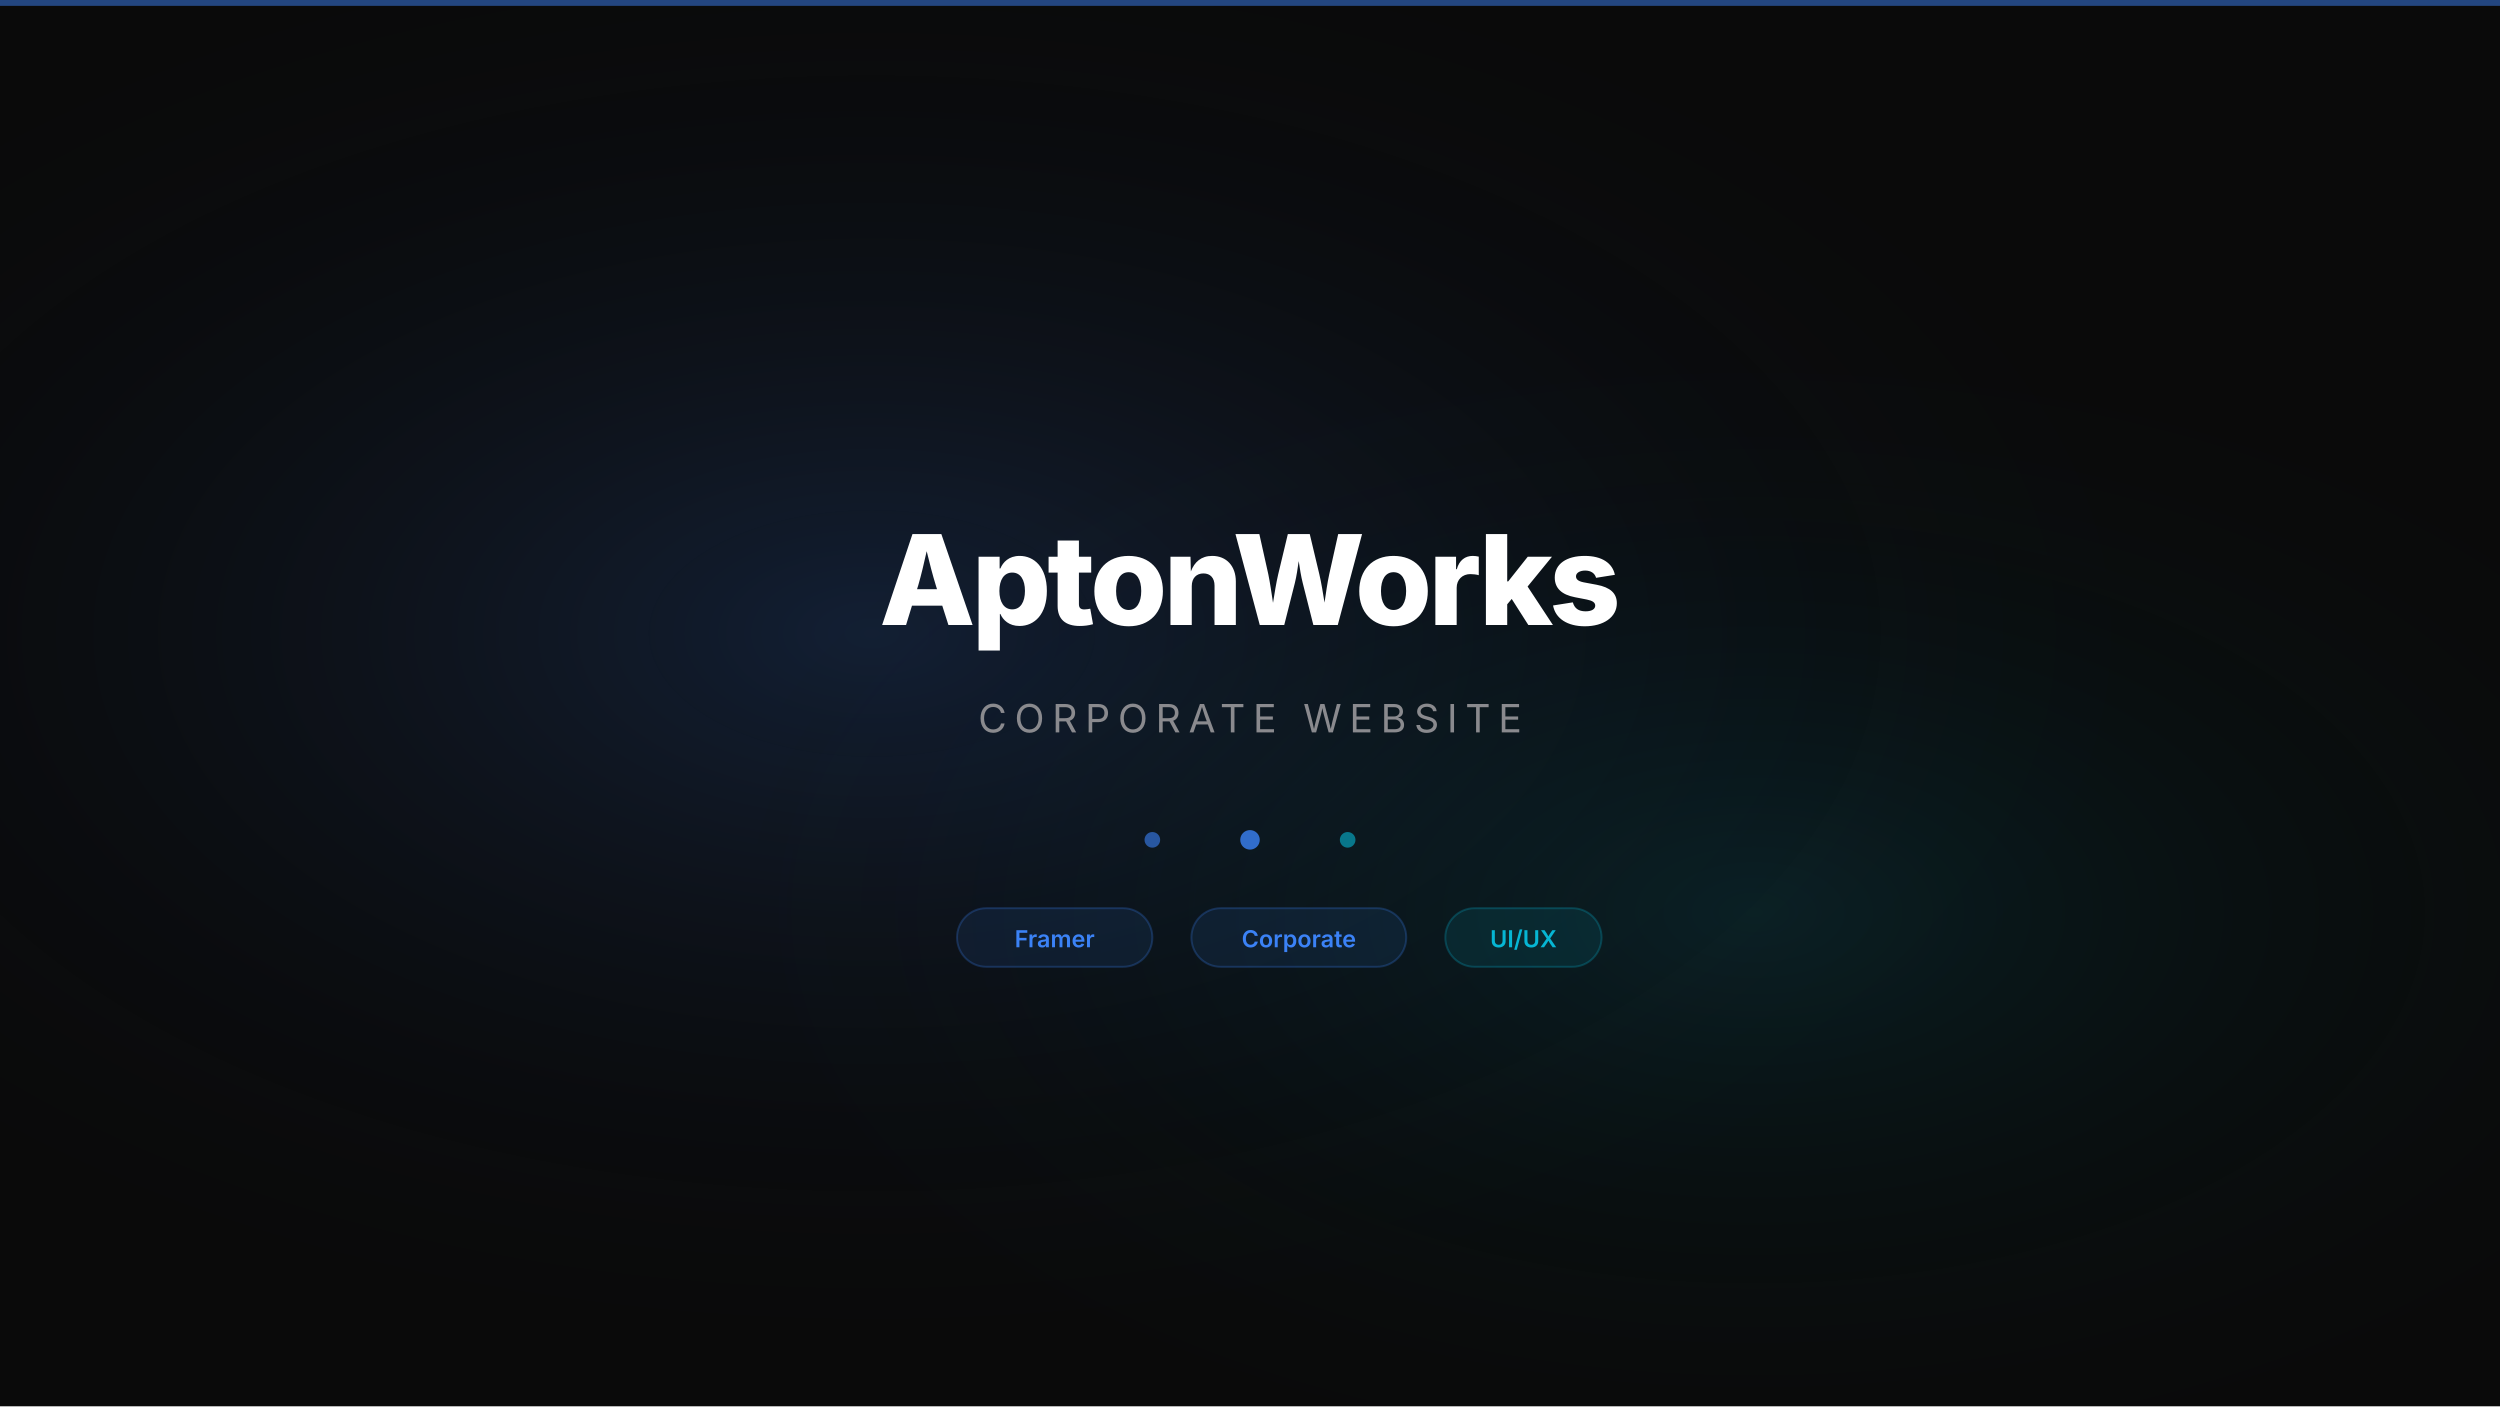
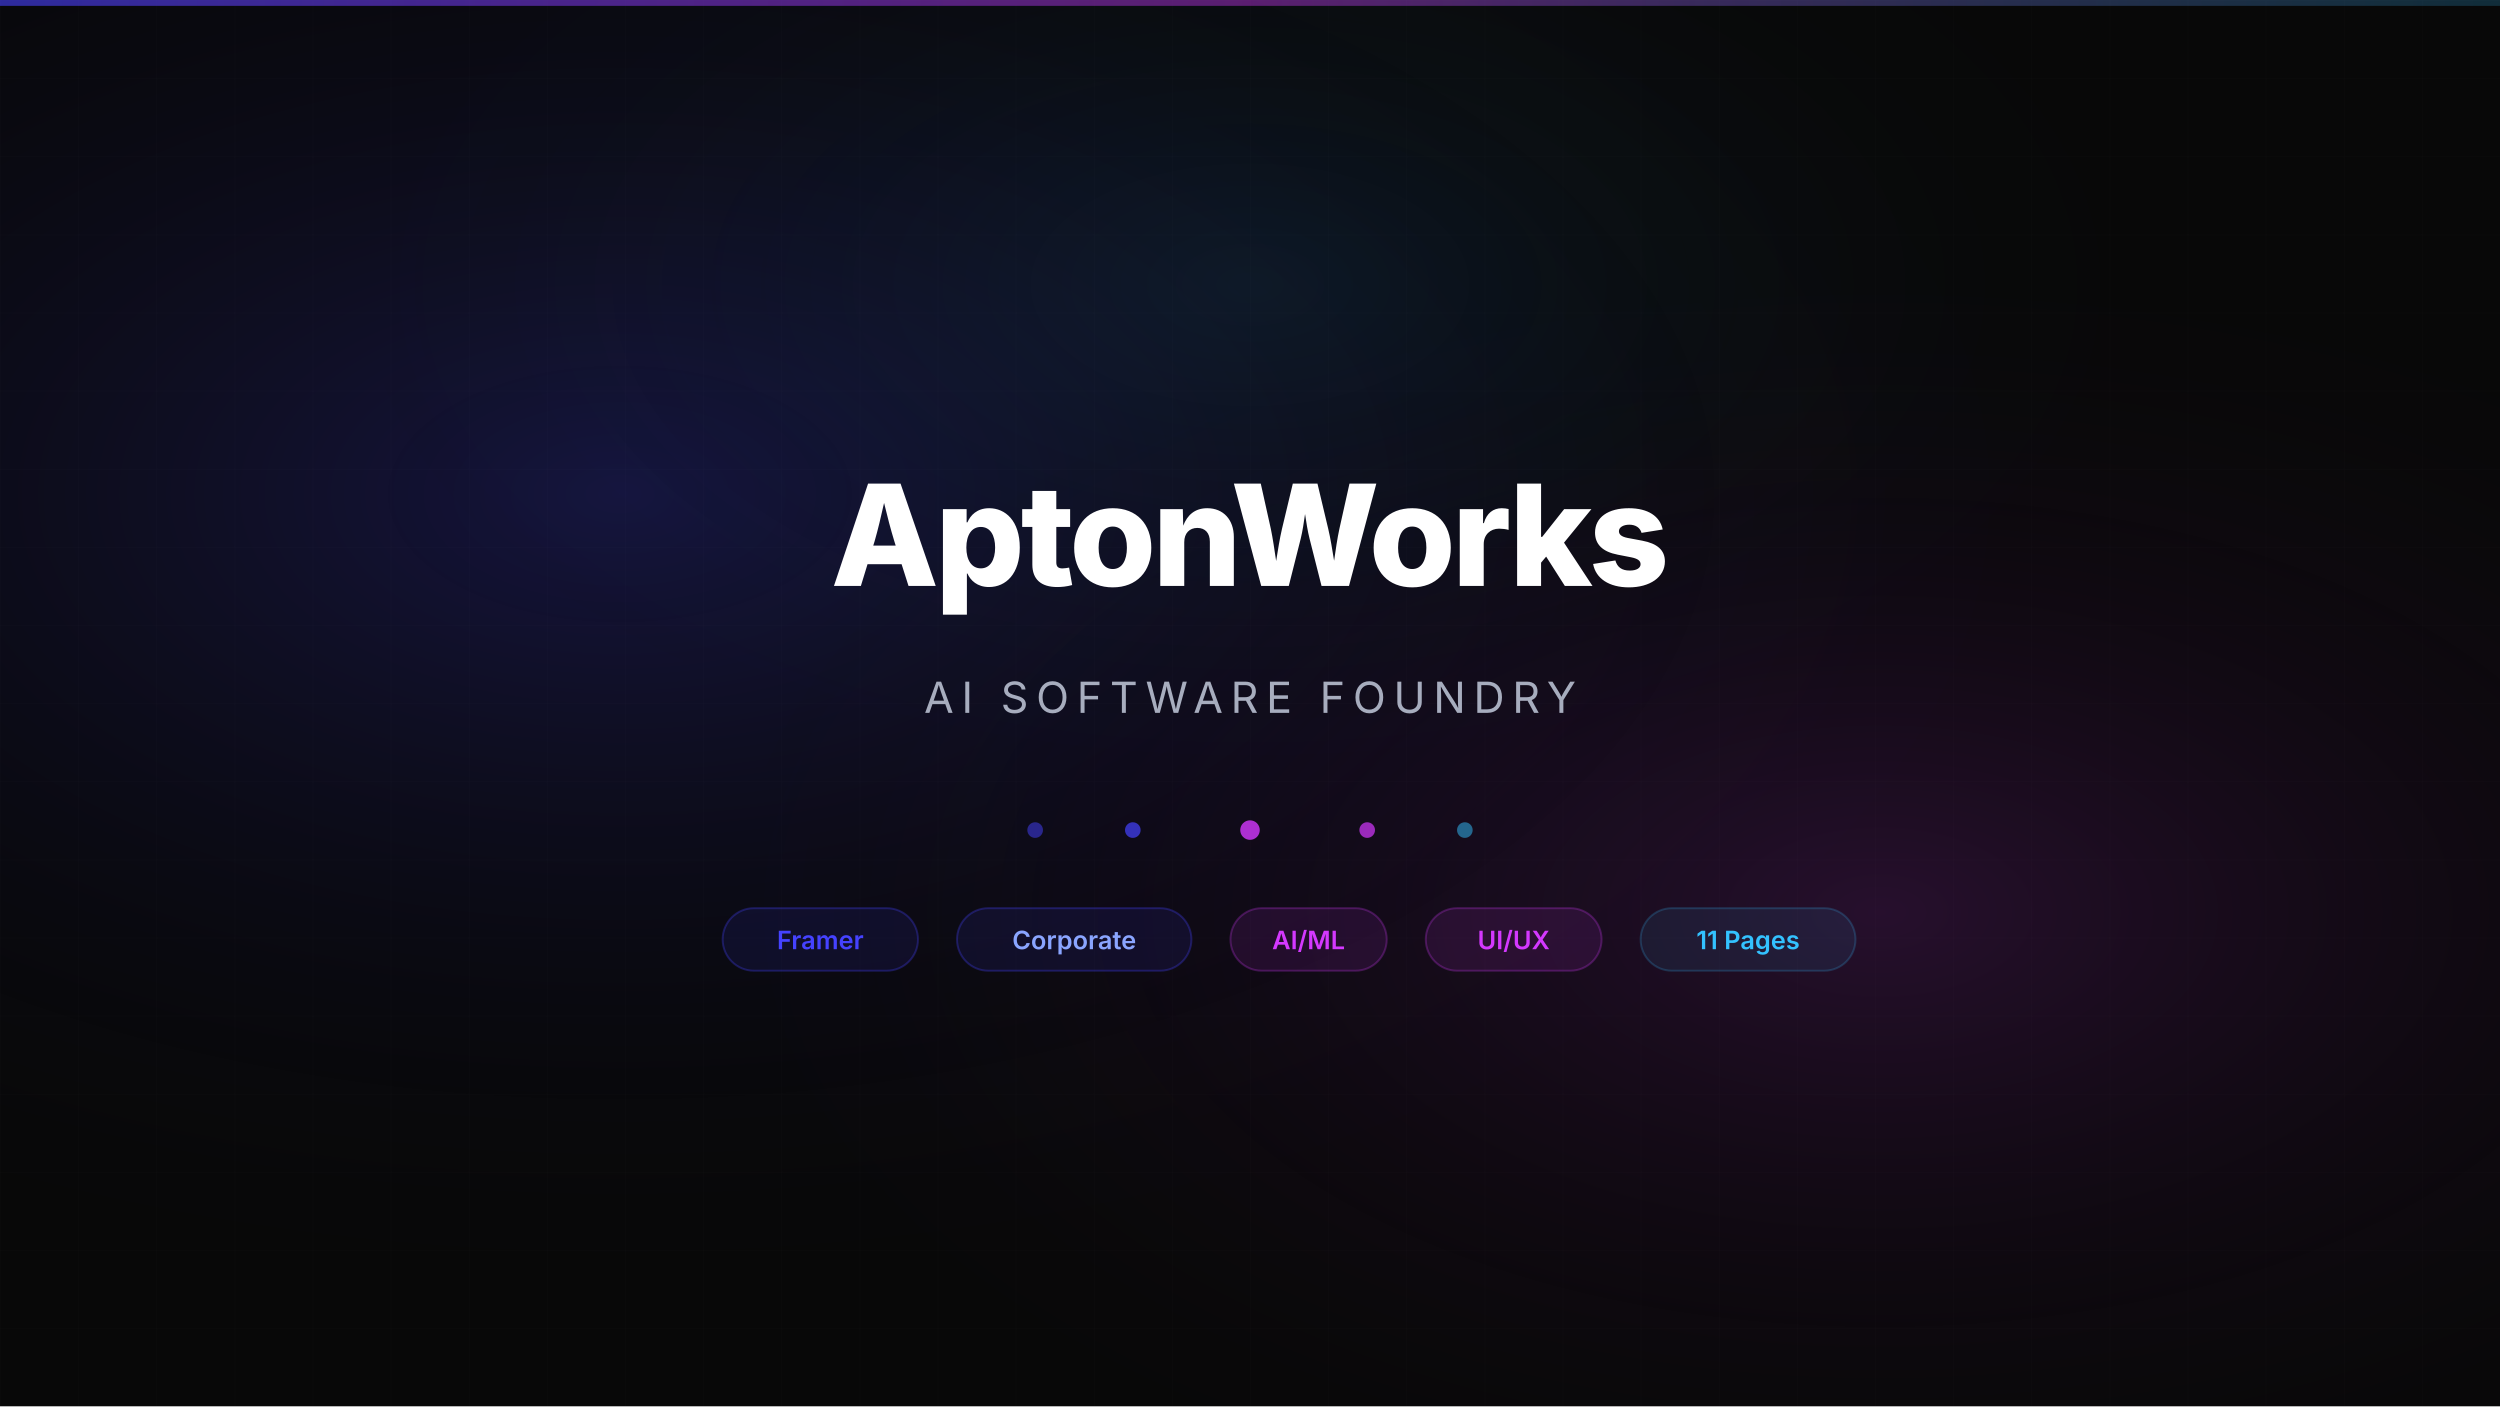
<svg xmlns="http://www.w3.org/2000/svg" viewBox="0 0 1280 720" width="1280" height="720">
  <defs>
-     <radialGradient id="a1" cx="35%" cy="45%" r="55%">
-       <stop offset="0%" stop-color="#3b82f6" stop-opacity="0.18" />
+     <radialGradient id="aw1" cx="25%" cy="35%" r="60%">
+       <stop offset="0%" stop-color="#4542ff" stop-opacity="0.22" />
      <stop offset="100%" stop-color="transparent" stop-opacity="0" />
    </radialGradient>
-     <radialGradient id="a2" cx="70%" cy="65%" r="45%">
-       <stop offset="0%" stop-color="#06b6d4" stop-opacity="0.12" />
+     <radialGradient id="aw2" cx="75%" cy="65%" r="50%">
+       <stop offset="0%" stop-color="#d438ff" stop-opacity="0.15" />
      <stop offset="100%" stop-color="transparent" stop-opacity="0" />
    </radialGradient>
+     <radialGradient id="aw3" cx="50%" cy="20%" r="40%">
+       <stop offset="0%" stop-color="#33c2ff" stop-opacity="0.08" />
+       <stop offset="100%" stop-color="transparent" stop-opacity="0" />
+     </radialGradient>
+     <linearGradient id="awborder" x1="0" y1="0" x2="1" y2="0">
+       <stop offset="0%" stop-color="#4542ff" stop-opacity="0.6" />
+       <stop offset="50%" stop-color="#d438ff" stop-opacity="0.4" />
+       <stop offset="100%" stop-color="#33c2ff" stop-opacity="0.2" />
+     </linearGradient>
  </defs>
-   <rect width="1280" height="720" fill="#0a0a0a" />
-   <rect width="1280" height="720" fill="url(#a1)" />
-   <rect width="1280" height="720" fill="url(#a2)" />
-   <rect x="0" y="0" width="1280" height="3" fill="#3b82f6" opacity="0.5" />
-   <text x="640" y="320" text-anchor="middle" font-family="'Inter','SF Pro',sans-serif" font-size="64" font-weight="800" fill="#ffffff" letter-spacing="-2">AptonWorks</text>
-   <text x="640" y="375" text-anchor="middle" font-family="'Inter',sans-serif" font-size="20" fill="#8a8a8e" letter-spacing="4">CORPORATE WEBSITE</text>
-   <circle cx="590" cy="430" r="4" fill="#3b82f6" opacity="0.6" />
-   <circle cx="640" cy="430" r="5" fill="#3b82f6" opacity="0.8" />
-   <circle cx="690" cy="430" r="4" fill="#06b6d4" opacity="0.6" />
-   <rect x="490" y="465" width="100" height="30" rx="15" fill="#3b82f6" fill-opacity="0.1" stroke="#3b82f6" stroke-opacity="0.25" stroke-width="1" />
-   <text x="540" y="485" text-anchor="middle" font-family="'Inter',sans-serif" font-size="12" fill="#3b82f6" font-weight="600">Framer</text>
-   <rect x="610" y="465" width="110" height="30" rx="15" fill="#3b82f6" fill-opacity="0.1" stroke="#3b82f6" stroke-opacity="0.25" stroke-width="1" />
-   <text x="665" y="485" text-anchor="middle" font-family="'Inter',sans-serif" font-size="12" fill="#3b82f6" font-weight="600">Corporate</text>
-   <rect x="740" y="465" width="80" height="30" rx="15" fill="#06b6d4" fill-opacity="0.1" stroke="#06b6d4" stroke-opacity="0.25" stroke-width="1" />
-   <text x="780" y="485" text-anchor="middle" font-family="'Inter',sans-serif" font-size="12" fill="#06b6d4" font-weight="600">UI/UX</text>
+   <rect width="1280" height="720" fill="#080808" />
+   <rect width="1280" height="720" fill="url(#aw1)" />
+   <rect width="1280" height="720" fill="url(#aw2)" />
+   <rect width="1280" height="720" fill="url(#aw3)" />
+   <pattern id="awgrid" width="40" height="40" patternUnits="userSpaceOnUse">
+     <path d="M 40 0 L 0 0 0 40" fill="none" stroke="#ffffff" stroke-width="0.3" stroke-opacity="0.03" />
+   </pattern>
+   <rect width="1280" height="720" fill="url(#awgrid)" />
+   <rect x="0" y="0" width="1280" height="3" fill="url(#awborder)" />
+   <text x="640" y="300" text-anchor="middle" font-family="'Inter','SF Pro','Helvetica Neue',sans-serif" font-size="72" font-weight="800" fill="#ffffff" letter-spacing="-2">AptonWorks</text>
+   <text x="640" y="365" text-anchor="middle" font-family="'Inter','SF Pro','Helvetica Neue',sans-serif" font-size="22" fill="#a7adbe" letter-spacing="4">AI SOFTWARE FOUNDRY</text>
+   <circle cx="530" cy="425" r="4" fill="#4542ff" opacity="0.5" />
+   <circle cx="580" cy="425" r="4" fill="#4542ff" opacity="0.7" />
+   <circle cx="640" cy="425" r="5" fill="#d438ff" opacity="0.8" />
+   <circle cx="700" cy="425" r="4" fill="#d438ff" opacity="0.7" />
+   <circle cx="750" cy="425" r="4" fill="#33c2ff" opacity="0.5" />
+   <rect x="370" y="465" width="100" height="32" rx="16" fill="#4542ff" fill-opacity="0.1" stroke="#4542ff" stroke-opacity="0.3" stroke-width="1" />
+   <text x="420" y="486" text-anchor="middle" font-family="'Inter',sans-serif" font-size="13" fill="#4542ff" font-weight="600">Framer</text>
+   <rect x="490" y="465" width="120" height="32" rx="16" fill="#4542ff" fill-opacity="0.1" stroke="#4542ff" stroke-opacity="0.3" stroke-width="1" />
+   <text x="550" y="486" text-anchor="middle" font-family="'Inter',sans-serif" font-size="13" fill="#8aa5ff" font-weight="600">Corporate</text>
+   <rect x="630" y="465" width="80" height="32" rx="16" fill="#d438ff" fill-opacity="0.1" stroke="#d438ff" stroke-opacity="0.25" stroke-width="1" />
+   <text x="670" y="486" text-anchor="middle" font-family="'Inter',sans-serif" font-size="13" fill="#d438ff" font-weight="600">AI/ML</text>
+   <rect x="730" y="465" width="90" height="32" rx="16" fill="#d438ff" fill-opacity="0.1" stroke="#d438ff" stroke-opacity="0.25" stroke-width="1" />
+   <text x="775" y="486" text-anchor="middle" font-family="'Inter',sans-serif" font-size="13" fill="#d438ff" font-weight="600">UI/UX</text>
+   <rect x="840" y="465" width="110" height="32" rx="16" fill="#33c2ff" fill-opacity="0.08" stroke="#33c2ff" stroke-opacity="0.2" stroke-width="1" />
+   <text x="895" y="486" text-anchor="middle" font-family="'Inter',sans-serif" font-size="13" fill="#33c2ff" font-weight="600">11 Pages</text>
</svg>
